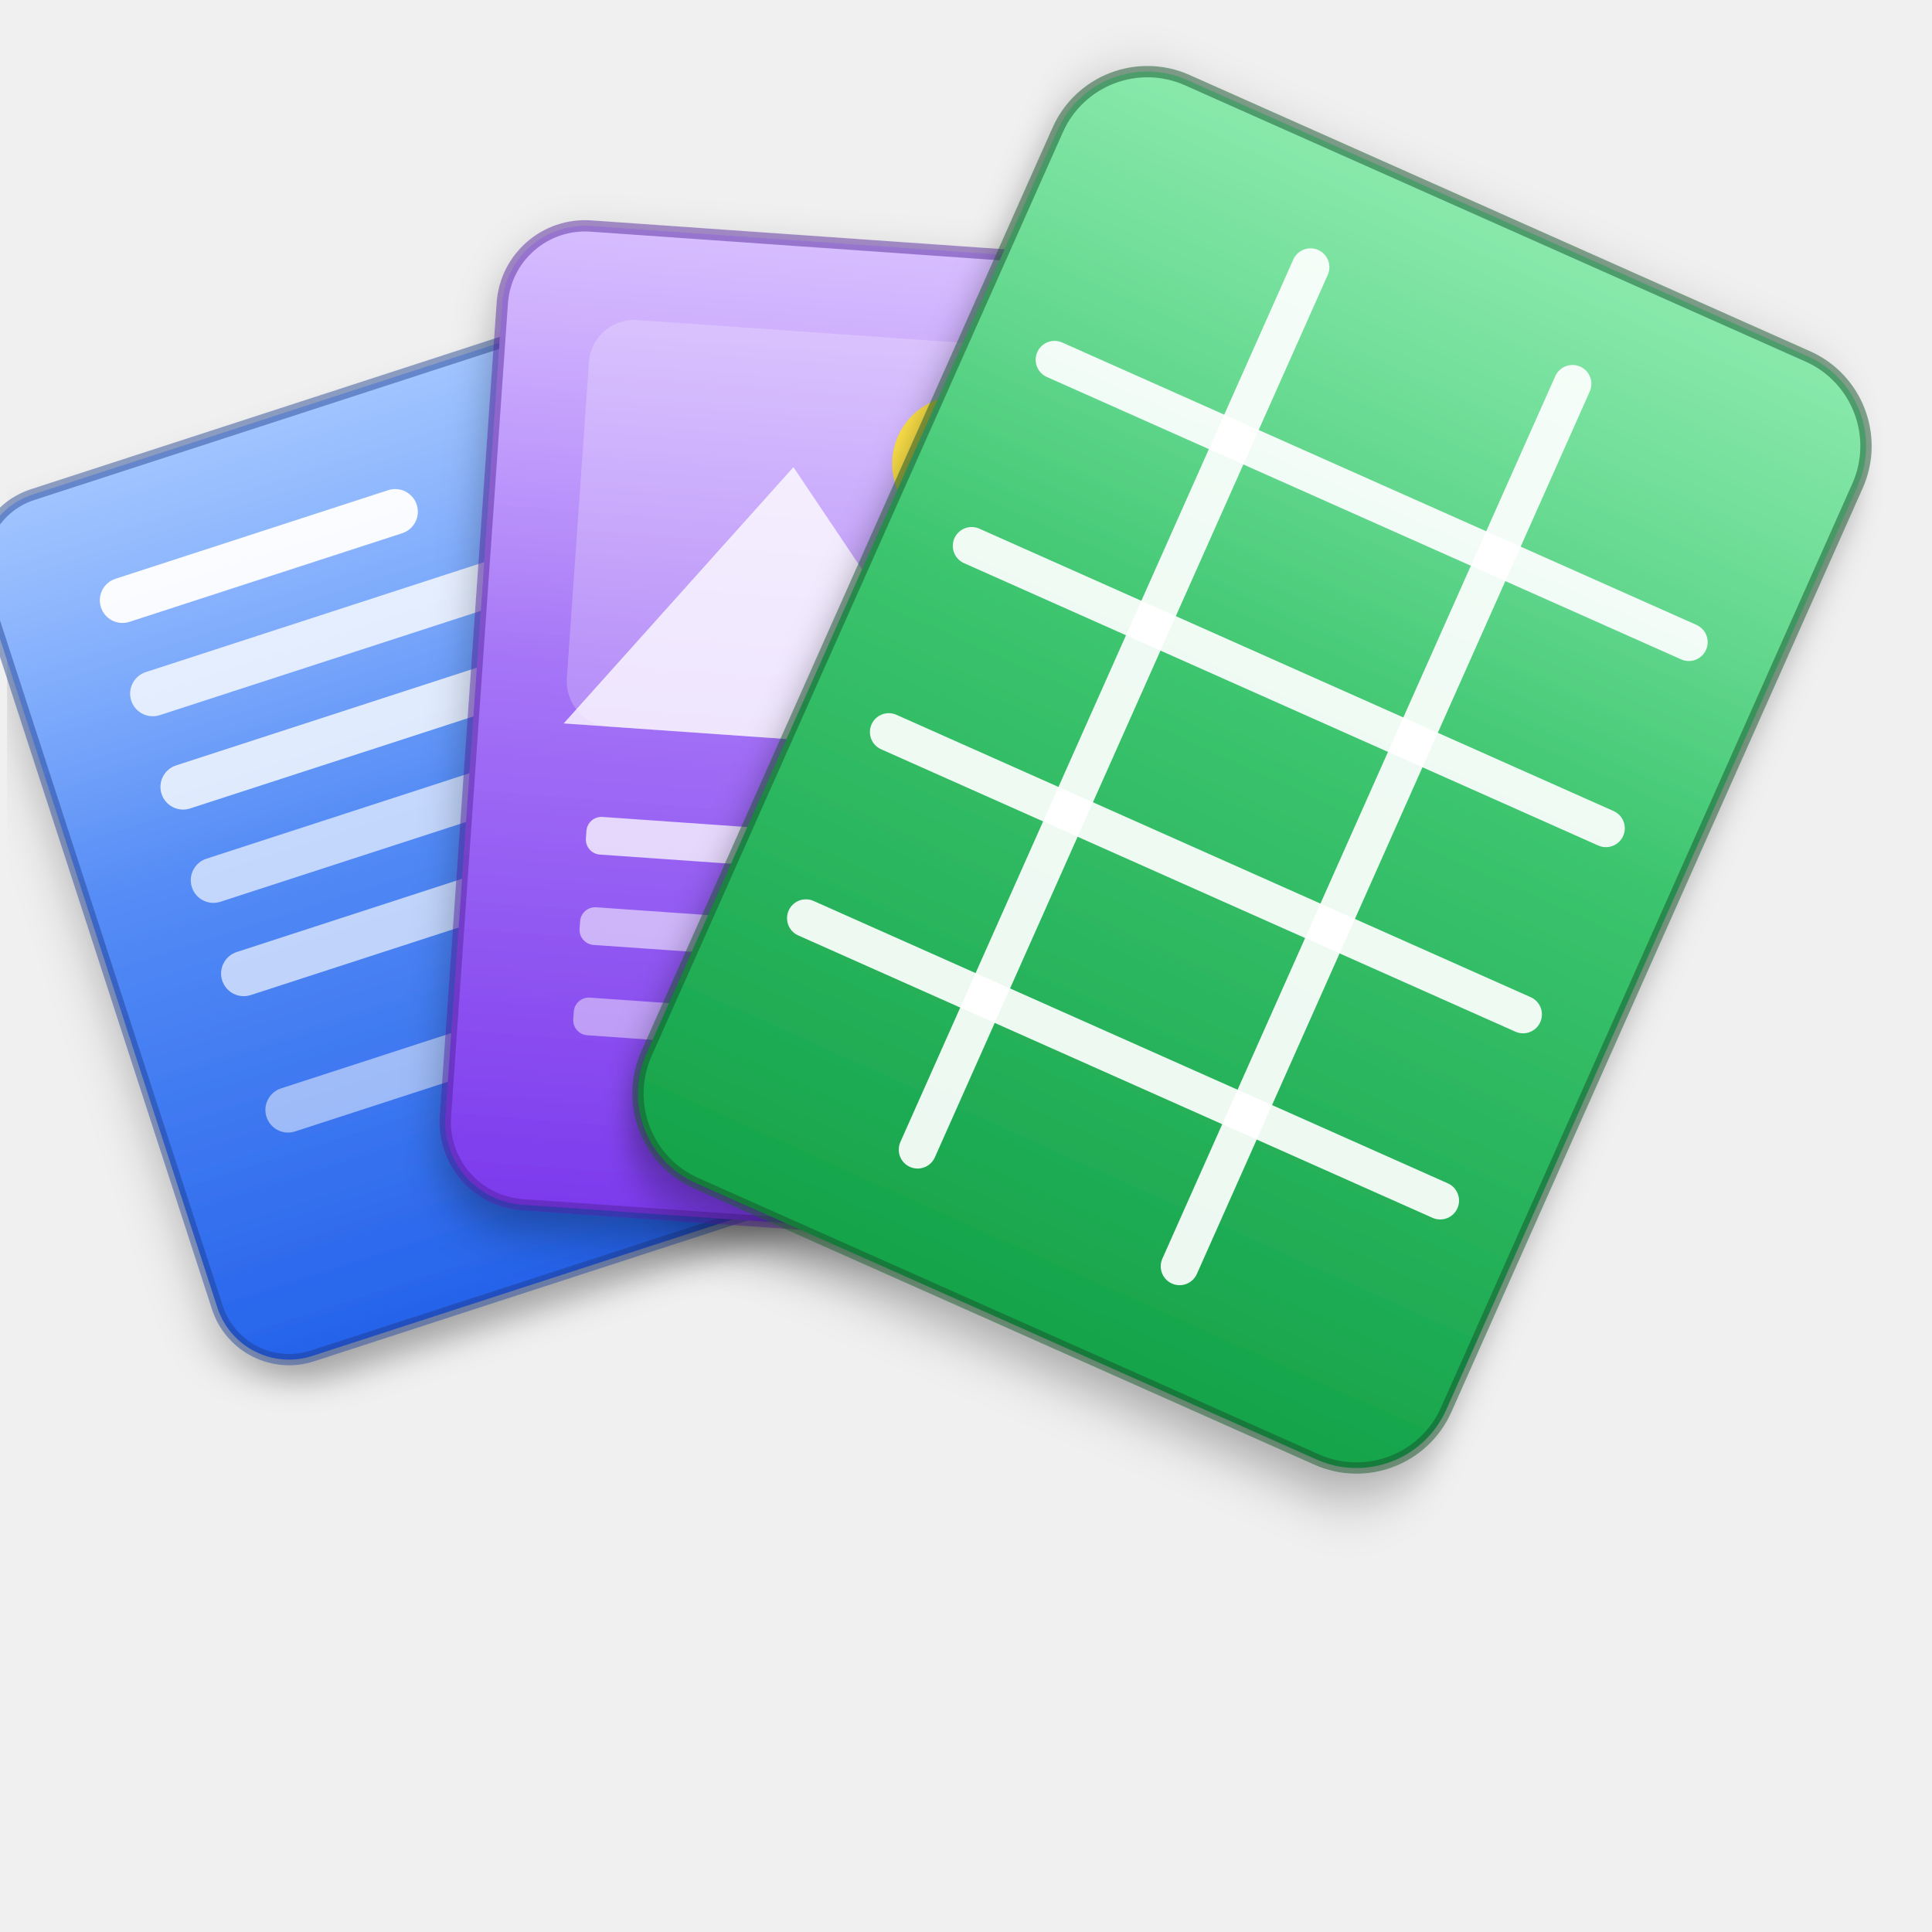
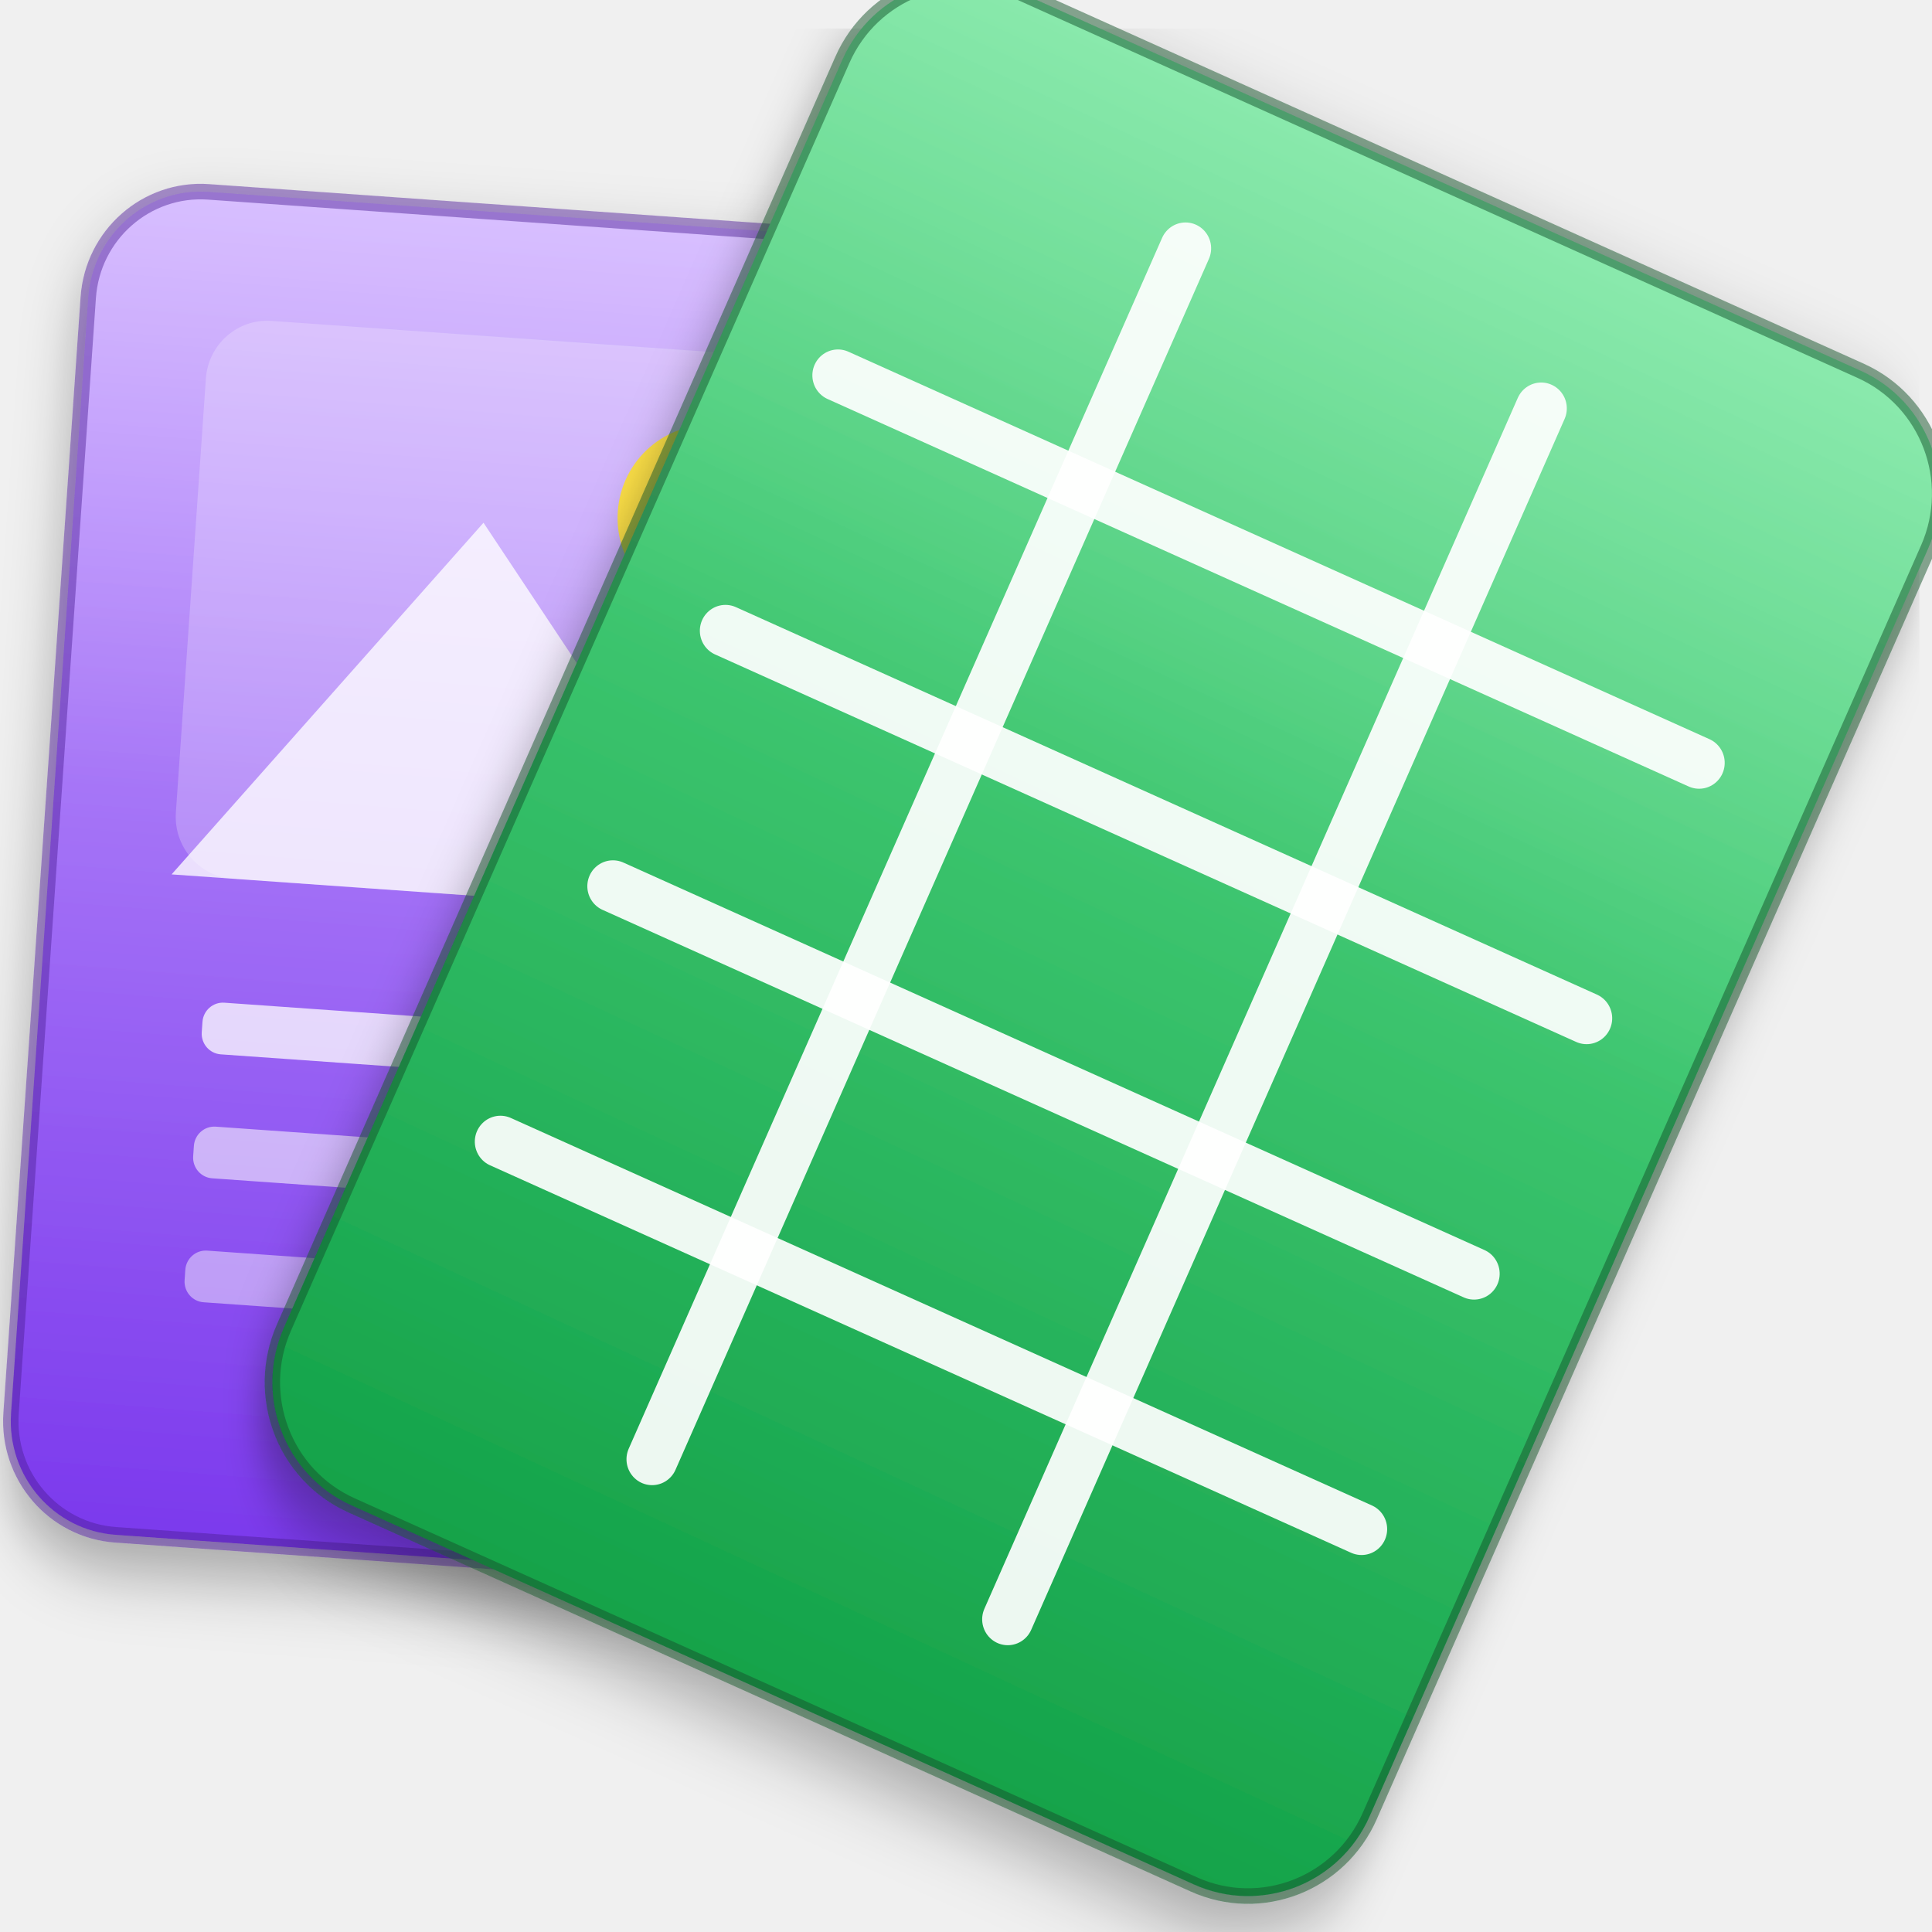
<svg xmlns="http://www.w3.org/2000/svg" viewBox="0 0 256 256">
  <defs>
    <linearGradient id="gGreen" x1="0" y1="0" x2="0" y2="1">
      <stop offset="0%" stop-color="#5CE08C" />
      <stop offset="100%" stop-color="#15A34A" />
    </linearGradient>
    <linearGradient id="gPurple" x1="0" y1="0" x2="0" y2="1">
      <stop offset="0%" stop-color="#C8A5FF" />
      <stop offset="100%" stop-color="#7C3AED" />
-     </linearGradient>
-     <linearGradient id="gBlue" x1="0" y1="0" x2="0" y2="1">
-       <stop offset="0%" stop-color="#7DAEFF" />
-       <stop offset="100%" stop-color="#2563EB" />
    </linearGradient>
    <linearGradient id="cardGloss" x1="0" y1="0" x2="0" y2="1">
      <stop offset="0%" stop-color="#ffffff" stop-opacity="0.28" />
      <stop offset="45%" stop-color="#ffffff" stop-opacity="0" />
    </linearGradient>
    <filter id="cardShadow" x="-30%" y="-20%" width="160%" height="140%">
      <feGaussianBlur in="SourceAlpha" stdDeviation="3" />
      <feOffset dx="0" dy="3" />
      <feComponentTransfer>
        <feFuncA type="linear" slope="0.32" />
      </feComponentTransfer>
      <feMerge>
        <feMergeNode />
        <feMergeNode in="SourceGraphic" />
      </feMerge>
    </filter>
  </defs>
-   <g transform="translate(100,250) rotate(-18)" filter="url(#cardShadow)">
-     <rect x="-44" y="-205" width="88" height="120" rx="10" fill="url(#gBlue)" />
-     <rect x="-44" y="-205" width="88" height="120" rx="10" fill="url(#cardGloss)" />
-     <rect x="-44" y="-205" width="88" height="120" rx="10" fill="none" stroke="#1e3a8a" stroke-opacity="0.45" stroke-width="1.5" />
-     <g fill="#ffffff">
-       <rect x="-30" y="-191" width="44" height="6" rx="3" opacity="0.95" />
-       <rect x="-30" y="-178" width="58" height="6" rx="3" opacity="0.8" />
-       <rect x="-30" y="-165" width="50" height="6" rx="3" opacity="0.8" />
-       <rect x="-30" y="-152" width="58" height="6" rx="3" opacity="0.65" />
-       <rect x="-30" y="-139" width="38" height="6" rx="3" opacity="0.65" />
-       <rect x="-30" y="-120" width="58" height="6" rx="3" opacity="0.5" />
+   <g transform="translate(-78.6649,-15.67169) scale(1.357617,1.372157)">
+     <g transform="translate(100,250) rotate(4)" filter="url(#cardShadow)">
+       <rect x="-48" y="-218" width="96" height="130" rx="11" fill="url(#gPurple)" />
+       <rect x="-48" y="-218" width="96" height="130" rx="11" fill="url(#cardGloss)" />
+       <rect x="-48" y="-218" width="96" height="130" rx="11" fill="none" stroke="#4c1d95" stroke-opacity="0.45" stroke-width="1.5" />
+       <rect x="-36" y="-206" width="72" height="54" rx="6" fill="#ffffff" opacity="0.22" />
+       <circle cx="14" cy="-190" r="9" fill="#FDE047" />
+       <polygon points="-36,-152 -8,-188 20,-152" fill="#ffffff" opacity="0.78" />
+       <polygon points="4,-152 24,-180 36,-152" fill="#ffffff" opacity="0.55" />
+       <rect x="-32" y="-140" width="44" height="5" rx="2" fill="#ffffff" opacity="0.75" />
+       <rect x="-32" y="-128" width="60" height="5" rx="2" fill="#ffffff" opacity="0.55" />
+       <rect x="-32" y="-116" width="36" height="5" rx="2" fill="#ffffff" opacity="0.45" />
    </g>
-   </g>
-   <g transform="translate(100,250) rotate(4)" filter="url(#cardShadow)">
-     <rect x="-48" y="-218" width="96" height="130" rx="11" fill="url(#gPurple)" />
-     <rect x="-48" y="-218" width="96" height="130" rx="11" fill="url(#cardGloss)" />
-     <rect x="-48" y="-218" width="96" height="130" rx="11" fill="none" stroke="#4c1d95" stroke-opacity="0.45" stroke-width="1.5" />
-     <rect x="-36" y="-206" width="72" height="54" rx="6" fill="#ffffff" opacity="0.22" />
-     <circle cx="14" cy="-190" r="9" fill="#FDE047" />
-     <polygon points="-36,-152 -8,-188 20,-152" fill="#ffffff" opacity="0.78" />
-     <polygon points="4,-152 24,-180 36,-152" fill="#ffffff" opacity="0.55" />
-     <rect x="-32" y="-140" width="44" height="5" rx="2" fill="#ffffff" opacity="0.75" />
-     <rect x="-32" y="-128" width="60" height="5" rx="2" fill="#ffffff" opacity="0.55" />
-     <rect x="-32" y="-116" width="36" height="5" rx="2" fill="#ffffff" opacity="0.45" />
-   </g>
-   <g transform="translate(100,250) rotate(24)" filter="url(#cardShadow)">
-     <rect x="-58" y="-242" width="116" height="160" rx="13" fill="url(#gGreen)" />
-     <rect x="-58" y="-242" width="116" height="160" rx="13" fill="url(#cardGloss)" />
-     <rect x="-58" y="-242" width="116" height="160" rx="13" fill="none" stroke="#14532d" stroke-opacity="0.5" stroke-width="1.5" />
-     <g stroke="#ffffff" stroke-linecap="round">
-       <line x1="-20" y1="-226" x2="-20" y2="-98" stroke-width="5" opacity="0.92" />
-       <line x1="18" y1="-226" x2="18" y2="-98" stroke-width="5" opacity="0.92" />
-       <line x1="-46" y1="-201" x2="46" y2="-201" stroke-width="5" opacity="0.92" />
-       <line x1="-46" y1="-174" x2="46" y2="-174" stroke-width="5" opacity="0.92" />
-       <line x1="-46" y1="-147" x2="46" y2="-147" stroke-width="5" opacity="0.92" />
-       <line x1="-46" y1="-120" x2="46" y2="-120" stroke-width="5" opacity="0.92" />
+     <g transform="translate(100,250) rotate(24)" filter="url(#cardShadow)">
+       <rect x="-58" y="-242" width="116" height="160" rx="13" fill="url(#gGreen)" />
+       <rect x="-58" y="-242" width="116" height="160" rx="13" fill="url(#cardGloss)" />
+       <rect x="-58" y="-242" width="116" height="160" rx="13" fill="none" stroke="#14532d" stroke-opacity="0.5" stroke-width="1.5" />
+       <g stroke="#ffffff" stroke-linecap="round">
+         <line x1="-20" y1="-226" x2="-20" y2="-98" stroke-width="5" opacity="0.92" />
+         <line x1="18" y1="-226" x2="18" y2="-98" stroke-width="5" opacity="0.92" />
+         <line x1="-46" y1="-201" x2="46" y2="-201" stroke-width="5" opacity="0.92" />
+         <line x1="-46" y1="-174" x2="46" y2="-174" stroke-width="5" opacity="0.92" />
+         <line x1="-46" y1="-147" x2="46" y2="-147" stroke-width="5" opacity="0.92" />
+         <line x1="-46" y1="-120" x2="46" y2="-120" stroke-width="5" opacity="0.92" />
+       </g>
    </g>
  </g>
</svg>
